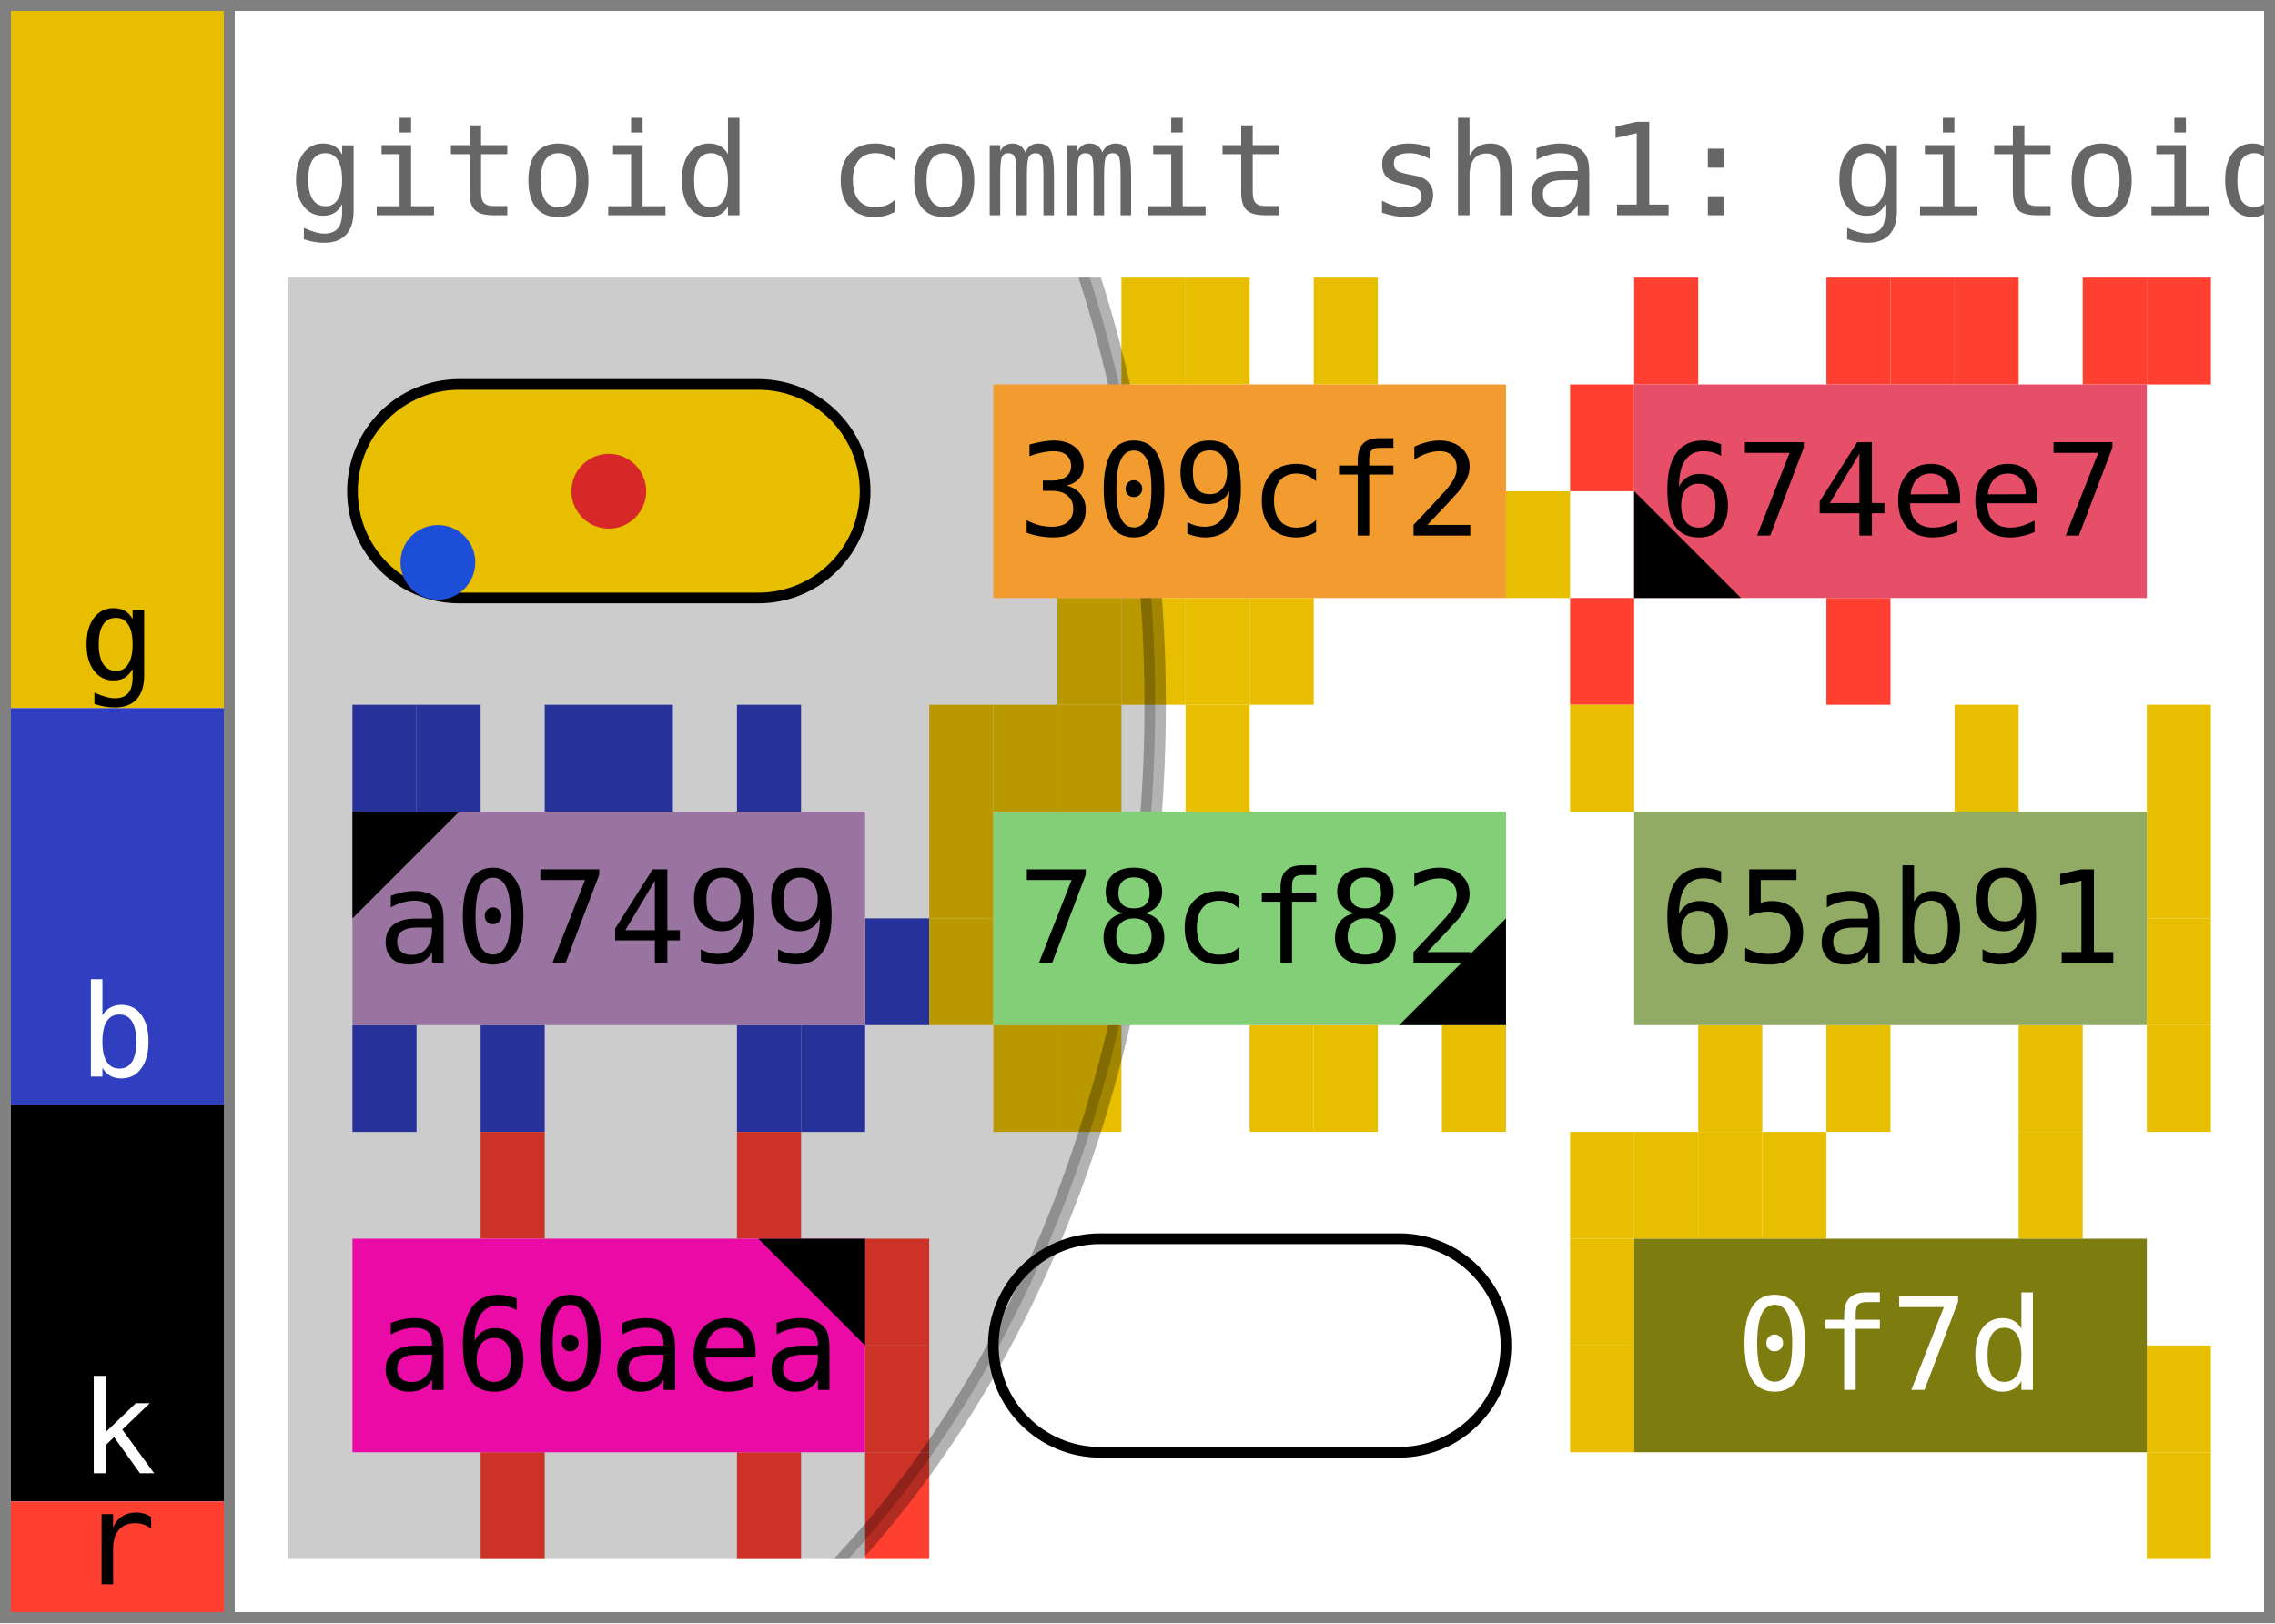
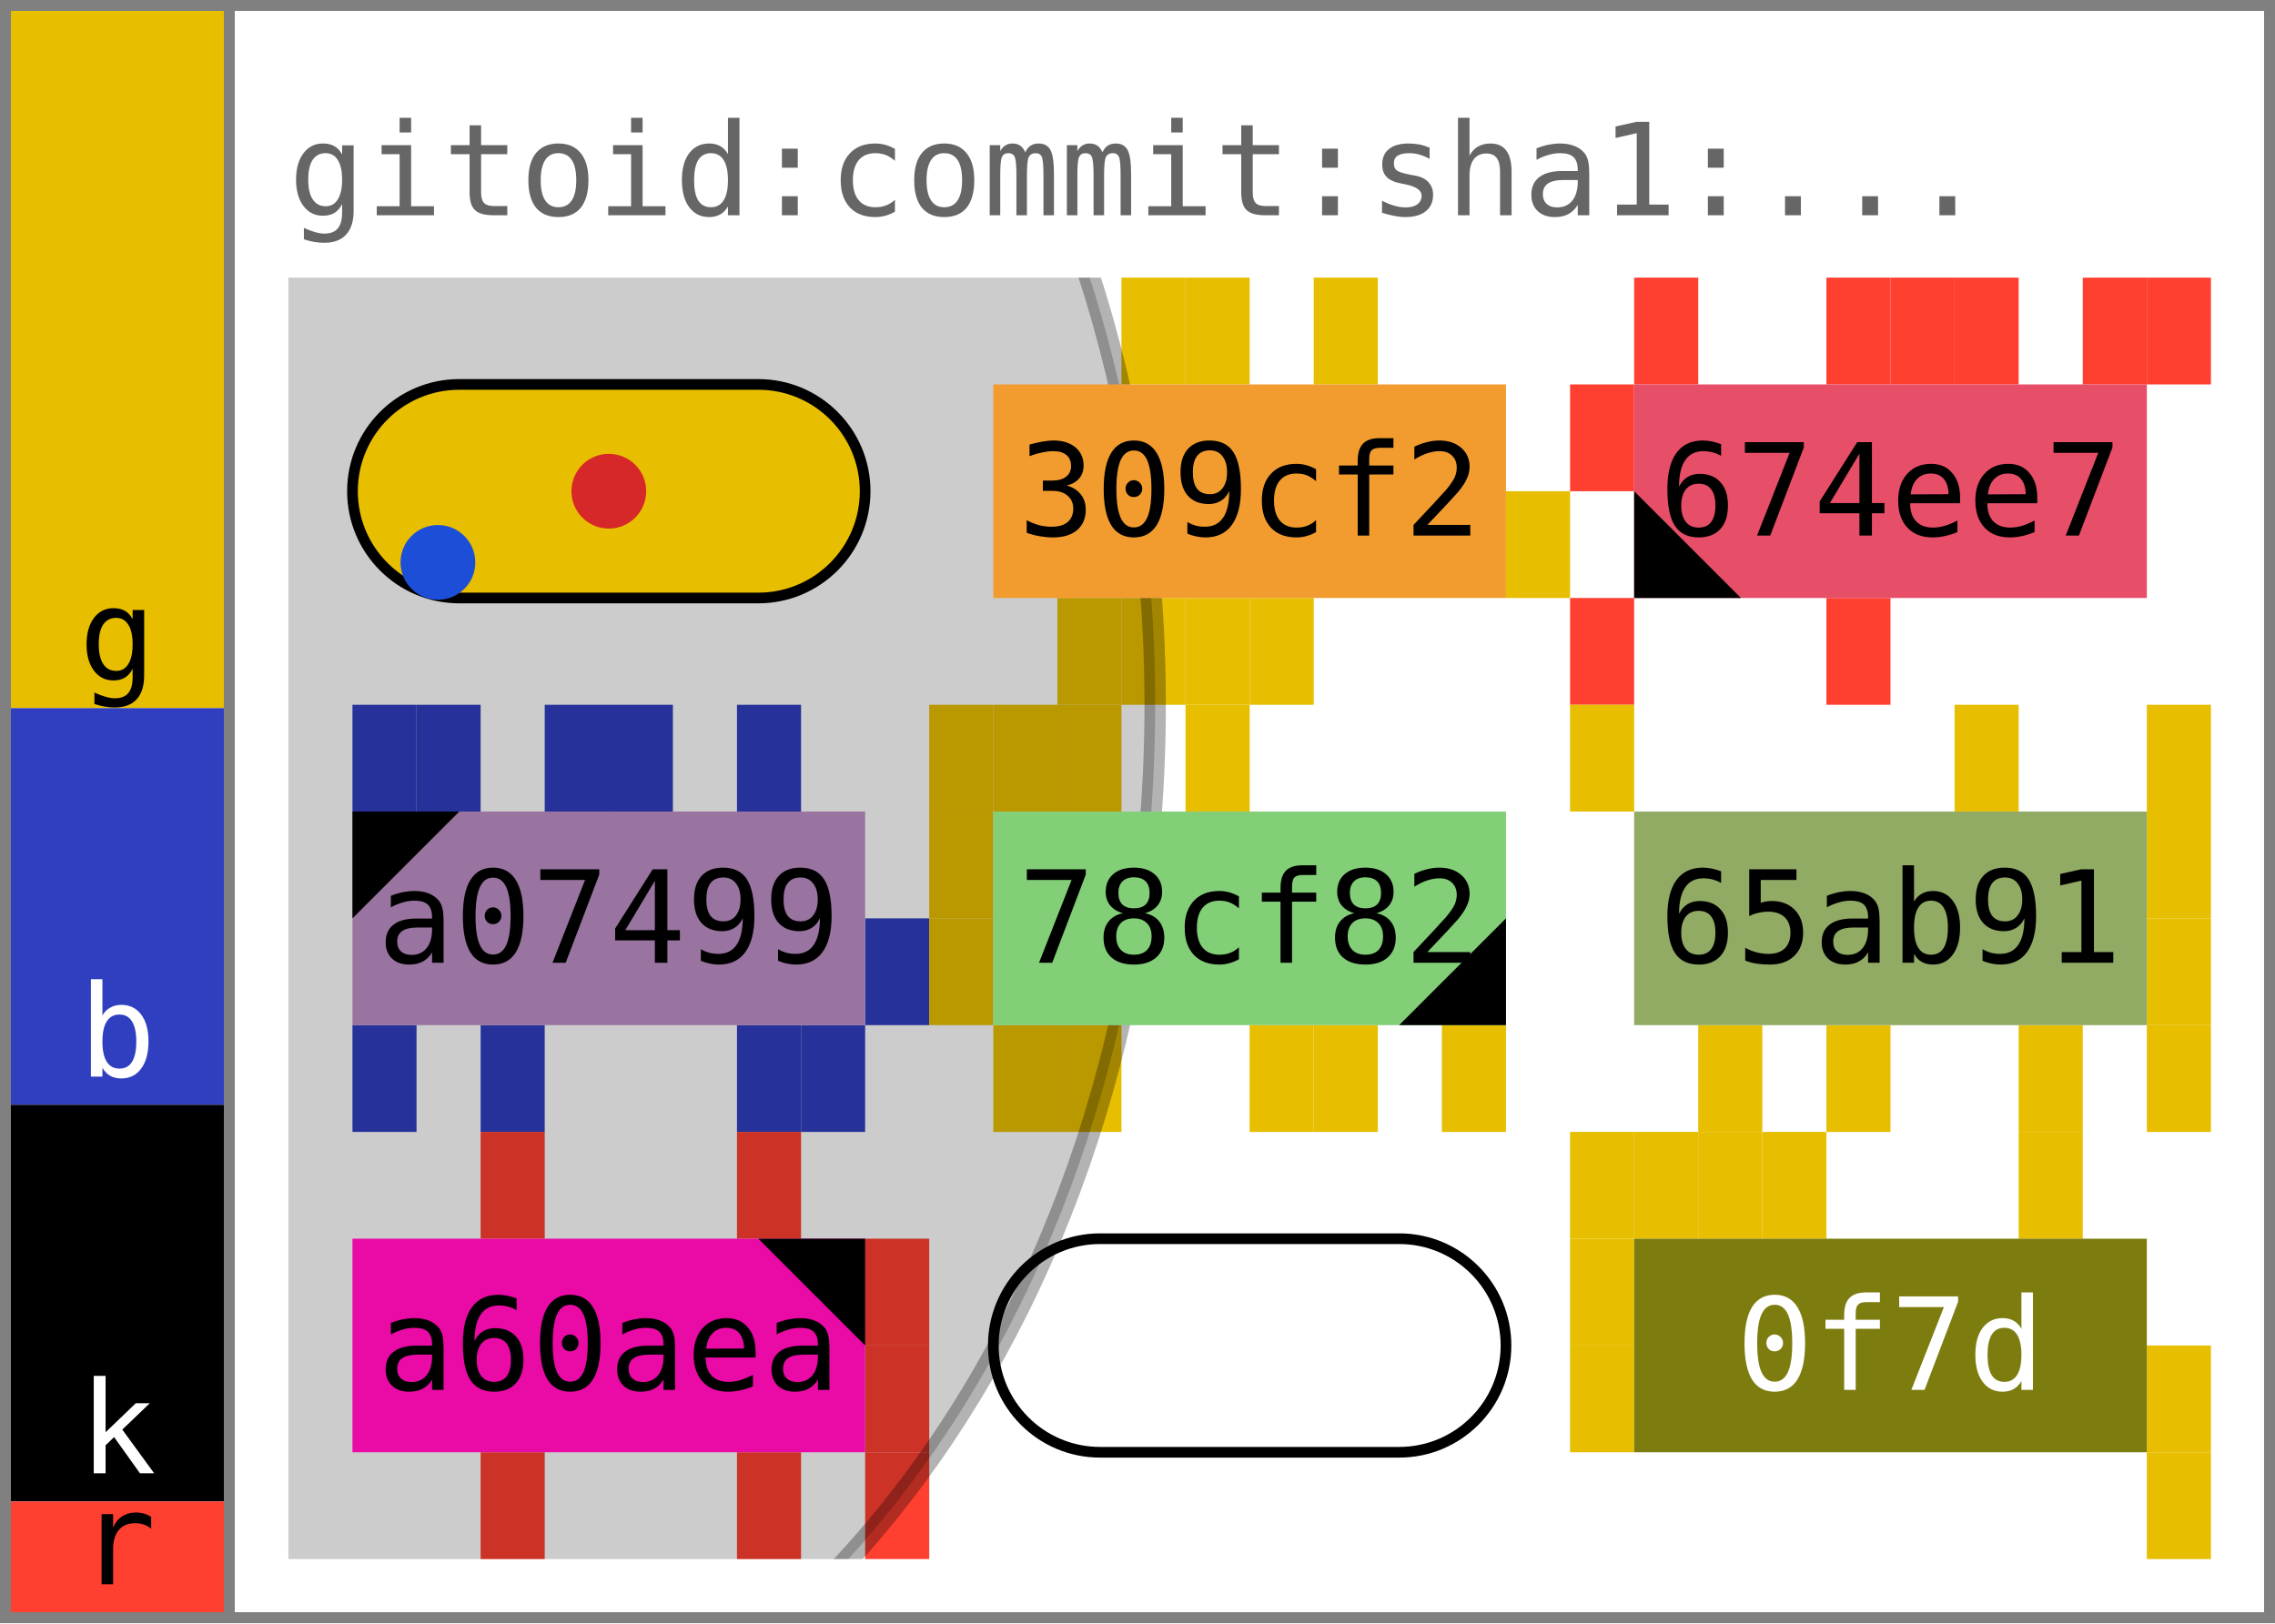
<svg xmlns="http://www.w3.org/2000/svg" width="213.0" height="152.0" viewBox="0 0 213.0 152.0" data-entviz-version="v6" data-entviz-lib="0.6.1" data-input-bytes="59" data-cols="3" data-rows="3">
  <defs>
    <clipPath id="grid-clip-0f0858a203721468-3x3">
      <rect x="27.0" y="26.0" width="180.0" height="120.0" />
    </clipPath>
  </defs>
  <rect x="0" y="0" width="213.0" height="152.0" fill="#ffffff" />
  <g data-channel="grid">
    <rect x="27.0" y="26.0" width="180.0" height="120.0" fill="#ffffff" />
    <g>
      <rect x="105.0" y="26.0" width="6.0" height="10.0" fill="#e7be00" />
      <rect x="111.0" y="26.0" width="6.0" height="10.0" fill="#e7be00" />
      <rect x="123.0" y="26.0" width="6.0" height="10.0" fill="#e7be00" />
      <rect x="141.0" y="46.0" width="6.0" height="10.0" fill="#e7be00" />
      <rect x="117.0" y="56.0" width="6.0" height="10.0" fill="#e7be00" />
      <rect x="111.0" y="56.0" width="6.0" height="10.0" fill="#e7be00" />
      <rect x="105.0" y="56.0" width="6.0" height="10.0" fill="#e7be00" />
      <rect x="99.0" y="56.0" width="6.0" height="10.0" fill="#e7be00" />
      <rect x="153.0" y="26.0" width="6.0" height="10.0" fill="#ff3f2f" />
      <rect x="171.0" y="26.0" width="6.0" height="10.0" fill="#ff3f2f" />
      <rect x="177.0" y="26.0" width="6.0" height="10.0" fill="#ff3f2f" />
      <rect x="183.0" y="26.0" width="6.0" height="10.0" fill="#ff3f2f" />
      <rect x="195.0" y="26.0" width="6.0" height="10.0" fill="#ff3f2f" />
      <rect x="201.0" y="26.0" width="6.0" height="10.0" fill="#ff3f2f" />
      <rect x="171.0" y="56.0" width="6.0" height="10.0" fill="#ff3f2f" />
      <rect x="147.0" y="56.0" width="6.0" height="10.0" fill="#ff3f2f" />
      <rect x="147.0" y="36.0" width="6.0" height="10.0" fill="#ff3f2f" />
      <rect x="33.0" y="66.0" width="6.0" height="10.0" fill="#2f3fbf" />
      <rect x="39.0" y="66.0" width="6.0" height="10.0" fill="#2f3fbf" />
      <rect x="51.0" y="66.0" width="6.0" height="10.0" fill="#2f3fbf" />
      <rect x="57.0" y="66.0" width="6.0" height="10.0" fill="#2f3fbf" />
      <rect x="69.0" y="66.0" width="6.0" height="10.0" fill="#2f3fbf" />
      <rect x="81.0" y="86.0" width="6.0" height="10.0" fill="#2f3fbf" />
      <rect x="75.0" y="96.0" width="6.0" height="10.0" fill="#2f3fbf" />
      <rect x="69.0" y="96.0" width="6.0" height="10.0" fill="#2f3fbf" />
      <rect x="45.0" y="96.0" width="6.0" height="10.0" fill="#2f3fbf" />
      <rect x="33.0" y="96.0" width="6.0" height="10.0" fill="#2f3fbf" />
      <rect x="87.0" y="66.0" width="6.0" height="10.0" fill="#e7be00" />
      <rect x="93.0" y="66.0" width="6.0" height="10.0" fill="#e7be00" />
      <rect x="99.0" y="66.0" width="6.0" height="10.0" fill="#e7be00" />
      <rect x="111.0" y="66.0" width="6.0" height="10.0" fill="#e7be00" />
      <rect x="135.0" y="96.0" width="6.0" height="10.0" fill="#e7be00" />
      <rect x="123.0" y="96.0" width="6.0" height="10.0" fill="#e7be00" />
      <rect x="117.0" y="96.0" width="6.0" height="10.0" fill="#e7be00" />
      <rect x="99.0" y="96.0" width="6.0" height="10.0" fill="#e7be00" />
      <rect x="93.0" y="96.0" width="6.0" height="10.0" fill="#e7be00" />
      <rect x="87.0" y="86.0" width="6.0" height="10.0" fill="#e7be00" />
      <rect x="87.0" y="76.0" width="6.0" height="10.0" fill="#e7be00" />
      <rect x="147.0" y="66.0" width="6.0" height="10.0" fill="#e7be00" />
      <rect x="183.0" y="66.0" width="6.0" height="10.0" fill="#e7be00" />
      <rect x="201.0" y="66.0" width="6.0" height="10.0" fill="#e7be00" />
      <rect x="201.0" y="76.0" width="6.0" height="10.0" fill="#e7be00" />
      <rect x="201.0" y="86.0" width="6.0" height="10.0" fill="#e7be00" />
      <rect x="201.0" y="96.0" width="6.0" height="10.0" fill="#e7be00" />
      <rect x="189.0" y="96.0" width="6.0" height="10.0" fill="#e7be00" />
      <rect x="171.0" y="96.0" width="6.0" height="10.0" fill="#e7be00" />
      <rect x="159.0" y="96.0" width="6.0" height="10.0" fill="#e7be00" />
      <rect x="45.0" y="106.0" width="6.0" height="10.0" fill="#ff3f2f" />
      <rect x="69.0" y="106.0" width="6.0" height="10.0" fill="#ff3f2f" />
      <rect x="81.0" y="116.0" width="6.0" height="10.0" fill="#ff3f2f" />
      <rect x="81.0" y="126.0" width="6.0" height="10.0" fill="#ff3f2f" />
      <rect x="81.0" y="136.0" width="6.0" height="10.0" fill="#ff3f2f" />
      <rect x="69.0" y="136.0" width="6.0" height="10.0" fill="#ff3f2f" />
      <rect x="45.0" y="136.0" width="6.0" height="10.0" fill="#ff3f2f" />
      <rect x="147.0" y="106.0" width="6.0" height="10.0" fill="#e7be00" />
      <rect x="153.0" y="106.0" width="6.0" height="10.0" fill="#e7be00" />
      <rect x="159.0" y="106.0" width="6.0" height="10.0" fill="#e7be00" />
      <rect x="165.0" y="106.0" width="6.0" height="10.0" fill="#e7be00" />
      <rect x="189.0" y="106.0" width="6.0" height="10.0" fill="#e7be00" />
      <rect x="201.0" y="126.0" width="6.0" height="10.0" fill="#e7be00" />
      <rect x="201.0" y="136.0" width="6.0" height="10.0" fill="#e7be00" />
      <rect x="147.0" y="126.0" width="6.0" height="10.0" fill="#e7be00" />
      <rect x="147.0" y="116.0" width="6.0" height="10.0" fill="#e7be00" />
    </g>
    <g clip-path="url(#grid-clip-0f0858a203721468-3x3)" data-channel="ellipse" data-ellipse-anchor-x="27.0" data-ellipse-anchor-y="66.0" data-ellipse-rx="81.1545882867999" data-ellipse-ry="104.79184701111055" data-ellipse-rotation-deg="0.0">
      <ellipse cx="27.0" cy="66.0" rx="81.155" ry="104.792" transform="rotate(0.0 27.0 66.0)" fill="#000000" stroke="#000000" fill-opacity="0.2" stroke-opacity="0.3" stroke-width="2.0" />
    </g>
    <g>
      <g data-channel="cell" data-cell-index="0" data-cell-row="0" data-cell-col="0" data-cell-blank="true" data-cell-blank-map="true">
        <rect x="33.0" y="36.0" width="48.0" height="20.0" rx="10.0" ry="10.0" fill="#e7be00" stroke="#000000" stroke-width="1" />
        <circle cx="57.0" cy="46.0" r="3.5" fill="#d62828" data-blank-map-max="true" />
        <circle cx="41.0" cy="52.667" r="3.5" fill="#1d4ed8" data-blank-map-min="true" />
      </g>
      <g data-channel="cell" data-cell-index="1" data-cell-row="0" data-cell-col="1">
        <rect x="93.0" y="36.0" width="48.0" height="20.0" fill="#f29c30" />
        <text x="117.0" y="46.0" fill="#000000" style="font-family: &quot;JetBrains Mono&quot;, &quot;Menlo&quot;, &quot;Consolas&quot;, &quot;DejaVu Sans Mono&quot;, &quot;Liberation Mono&quot;, &quot;Roboto Mono&quot;, &quot;Noto Sans Mono&quot;, monospace; font-size: 12.0px;" text-anchor="middle" dominant-baseline="central">309cf2</text>
      </g>
      <g data-channel="cell" data-cell-index="2" data-cell-row="0" data-cell-col="2" data-cell-quartile="4">
        <rect x="153.0" y="36.0" width="48.0" height="20.0" fill="#e74e67" />
        <text x="177.0" y="46.0" fill="#000000" style="font-family: &quot;JetBrains Mono&quot;, &quot;Menlo&quot;, &quot;Consolas&quot;, &quot;DejaVu Sans Mono&quot;, &quot;Liberation Mono&quot;, &quot;Roboto Mono&quot;, &quot;Noto Sans Mono&quot;, monospace; font-size: 12.0px;" text-anchor="middle" dominant-baseline="central">674ee7</text>
        <polygon points="153.0,56.0 153.0,46.0 163.0,56.0" fill="#000000" />
      </g>
      <g data-channel="cell" data-cell-index="3" data-cell-row="1" data-cell-col="0" data-cell-quartile="1">
        <rect x="33.0" y="76.0" width="48.0" height="20.0" fill="#9974a0" />
        <text x="57.0" y="86.0" fill="#000000" style="font-family: &quot;JetBrains Mono&quot;, &quot;Menlo&quot;, &quot;Consolas&quot;, &quot;DejaVu Sans Mono&quot;, &quot;Liberation Mono&quot;, &quot;Roboto Mono&quot;, &quot;Noto Sans Mono&quot;, monospace; font-size: 12.0px;" text-anchor="middle" dominant-baseline="central">a07499</text>
        <polygon points="33.0,76.0 43.0,76.0 33.0,86.0" fill="#000000" />
      </g>
      <g data-channel="cell" data-cell-index="4" data-cell-row="1" data-cell-col="1" data-cell-quartile="3">
        <rect x="93.0" y="76.0" width="48.0" height="20.0" fill="#82cf78" />
        <text x="117.0" y="86.0" fill="#000000" style="font-family: &quot;JetBrains Mono&quot;, &quot;Menlo&quot;, &quot;Consolas&quot;, &quot;DejaVu Sans Mono&quot;, &quot;Liberation Mono&quot;, &quot;Roboto Mono&quot;, &quot;Noto Sans Mono&quot;, monospace; font-size: 12.0px;" text-anchor="middle" dominant-baseline="central">78cf82</text>
        <polygon points="141.0,96.0 141.0,86.0 131.0,96.0" fill="#000000" />
      </g>
      <g data-channel="cell" data-cell-index="5" data-cell-row="1" data-cell-col="2">
        <rect x="153.0" y="76.0" width="48.0" height="20.0" fill="#91ab65" />
        <text x="177.0" y="86.0" fill="#000000" style="font-family: &quot;JetBrains Mono&quot;, &quot;Menlo&quot;, &quot;Consolas&quot;, &quot;DejaVu Sans Mono&quot;, &quot;Liberation Mono&quot;, &quot;Roboto Mono&quot;, &quot;Noto Sans Mono&quot;, monospace; font-size: 12.0px;" text-anchor="middle" dominant-baseline="central">65ab91</text>
      </g>
      <g data-channel="cell" data-cell-index="6" data-cell-row="2" data-cell-col="0" data-cell-quartile="2">
        <rect x="33.0" y="116.0" width="48.0" height="20.0" fill="#ea0aa6" />
        <text x="57.0" y="126.0" fill="#000000" style="font-family: &quot;JetBrains Mono&quot;, &quot;Menlo&quot;, &quot;Consolas&quot;, &quot;DejaVu Sans Mono&quot;, &quot;Liberation Mono&quot;, &quot;Roboto Mono&quot;, &quot;Noto Sans Mono&quot;, monospace; font-size: 12.0px;" text-anchor="middle" dominant-baseline="central">a60aea</text>
        <polygon points="81.0,116.0 71.0,116.0 81.0,126.0" fill="#000000" />
      </g>
      <g data-channel="cell" data-cell-index="7" data-cell-row="2" data-cell-col="1" data-cell-blank="true">
        <rect x="93.0" y="116.0" width="48.0" height="20.0" rx="10.0" ry="10.0" fill="none" stroke="#000000" stroke-width="1" />
      </g>
      <g data-channel="cell" data-cell-index="8" data-cell-row="2" data-cell-col="2">
        <rect x="153.0" y="116.0" width="48.0" height="20.0" fill="#7d7d0f" />
        <text x="177.0" y="126.0" fill="#ffffff" style="font-family: &quot;JetBrains Mono&quot;, &quot;Menlo&quot;, &quot;Consolas&quot;, &quot;DejaVu Sans Mono&quot;, &quot;Liberation Mono&quot;, &quot;Roboto Mono&quot;, &quot;Noto Sans Mono&quot;, monospace; font-size: 12.0px;" text-anchor="middle" dominant-baseline="central">0f7d</text>
      </g>
    </g>
  </g>
  <g data-channel="color-bar">
    <g data-color-bar-rank="0" data-color-bar-band="G">
      <rect x="1" y="1" width="20.0" height="65.314" fill="#e7be00" />
      <text x="11.0" y="63.674" fill="#000000" style="font-family: &quot;JetBrains Mono&quot;, &quot;Menlo&quot;, &quot;Consolas&quot;, &quot;DejaVu Sans Mono&quot;, &quot;Liberation Mono&quot;, &quot;Roboto Mono&quot;, &quot;Noto Sans Mono&quot;, monospace; font-size: 12.0px;" text-anchor="middle" data-color-bar-letter="true">g</text>
    </g>
    <g data-color-bar-rank="1" data-color-bar-band="B">
      <rect x="1" y="66.314" width="20.0" height="37.147" fill="#2f3fbf" />
      <text x="11.0" y="100.821" fill="#ffffff" style="font-family: &quot;JetBrains Mono&quot;, &quot;Menlo&quot;, &quot;Consolas&quot;, &quot;DejaVu Sans Mono&quot;, &quot;Liberation Mono&quot;, &quot;Roboto Mono&quot;, &quot;Noto Sans Mono&quot;, monospace; font-size: 12.0px;" text-anchor="middle" data-color-bar-letter="true">b</text>
    </g>
    <g data-color-bar-rank="2" data-color-bar-band="K">
      <rect x="1" y="103.461" width="20.0" height="37.147" fill="#000000" />
      <text x="11.0" y="137.968" fill="#ffffff" style="font-family: &quot;JetBrains Mono&quot;, &quot;Menlo&quot;, &quot;Consolas&quot;, &quot;DejaVu Sans Mono&quot;, &quot;Liberation Mono&quot;, &quot;Roboto Mono&quot;, &quot;Noto Sans Mono&quot;, monospace; font-size: 12.0px;" text-anchor="middle" data-color-bar-letter="true">k</text>
    </g>
    <g data-color-bar-rank="3" data-color-bar-band="R">
      <rect x="1" y="140.608" width="20.0" height="10.392" fill="#ff3f2f" />
      <text x="11.0" y="148.36" fill="#000000" style="font-family: &quot;JetBrains Mono&quot;, &quot;Menlo&quot;, &quot;Consolas&quot;, &quot;DejaVu Sans Mono&quot;, &quot;Liberation Mono&quot;, &quot;Roboto Mono&quot;, &quot;Noto Sans Mono&quot;, monospace; font-size: 12.0px;" text-anchor="middle" data-color-bar-letter="true">r</text>
    </g>
  </g>
  <g data-channel="label-top">
-     <text x="27.0" y="16.0" fill="#666666" style="font-family: &quot;JetBrains Mono&quot;, &quot;Menlo&quot;, &quot;Consolas&quot;, &quot;DejaVu Sans Mono&quot;, &quot;Liberation Mono&quot;, &quot;Roboto Mono&quot;, &quot;Noto Sans Mono&quot;, monospace; font-size: 12.0px;" dominant-baseline="central">gitoid commit sha1: gitoid:commit:sha1:...</text>
+     <text x="27.0" y="16.0" fill="#666666" style="font-family: &quot;JetBrains Mono&quot;, &quot;Menlo&quot;, &quot;Consolas&quot;, &quot;DejaVu Sans Mono&quot;, &quot;Liberation Mono&quot;, &quot;Roboto Mono&quot;, &quot;Noto Sans Mono&quot;, monospace; font-size: 12.0px;" dominant-baseline="central">gitoid:commit:sha1:...</text>
  </g>
  <line x1="0" y1="0.5" x2="213.0" y2="0.5" stroke="#808080" stroke-width="1" shape-rendering="crispEdges" />
  <line x1="212.5" y1="0" x2="212.5" y2="152.0" stroke="#808080" stroke-width="1" shape-rendering="crispEdges" />
  <line x1="0" y1="151.5" x2="213.0" y2="151.5" stroke="#808080" stroke-width="1" shape-rendering="crispEdges" />
  <line x1="0.5" y1="0" x2="0.5" y2="152.0" stroke="#808080" stroke-width="1" shape-rendering="crispEdges" />
  <line x1="21.5" y1="0" x2="21.5" y2="152.0" stroke="#808080" stroke-width="1" shape-rendering="crispEdges" />
</svg>
